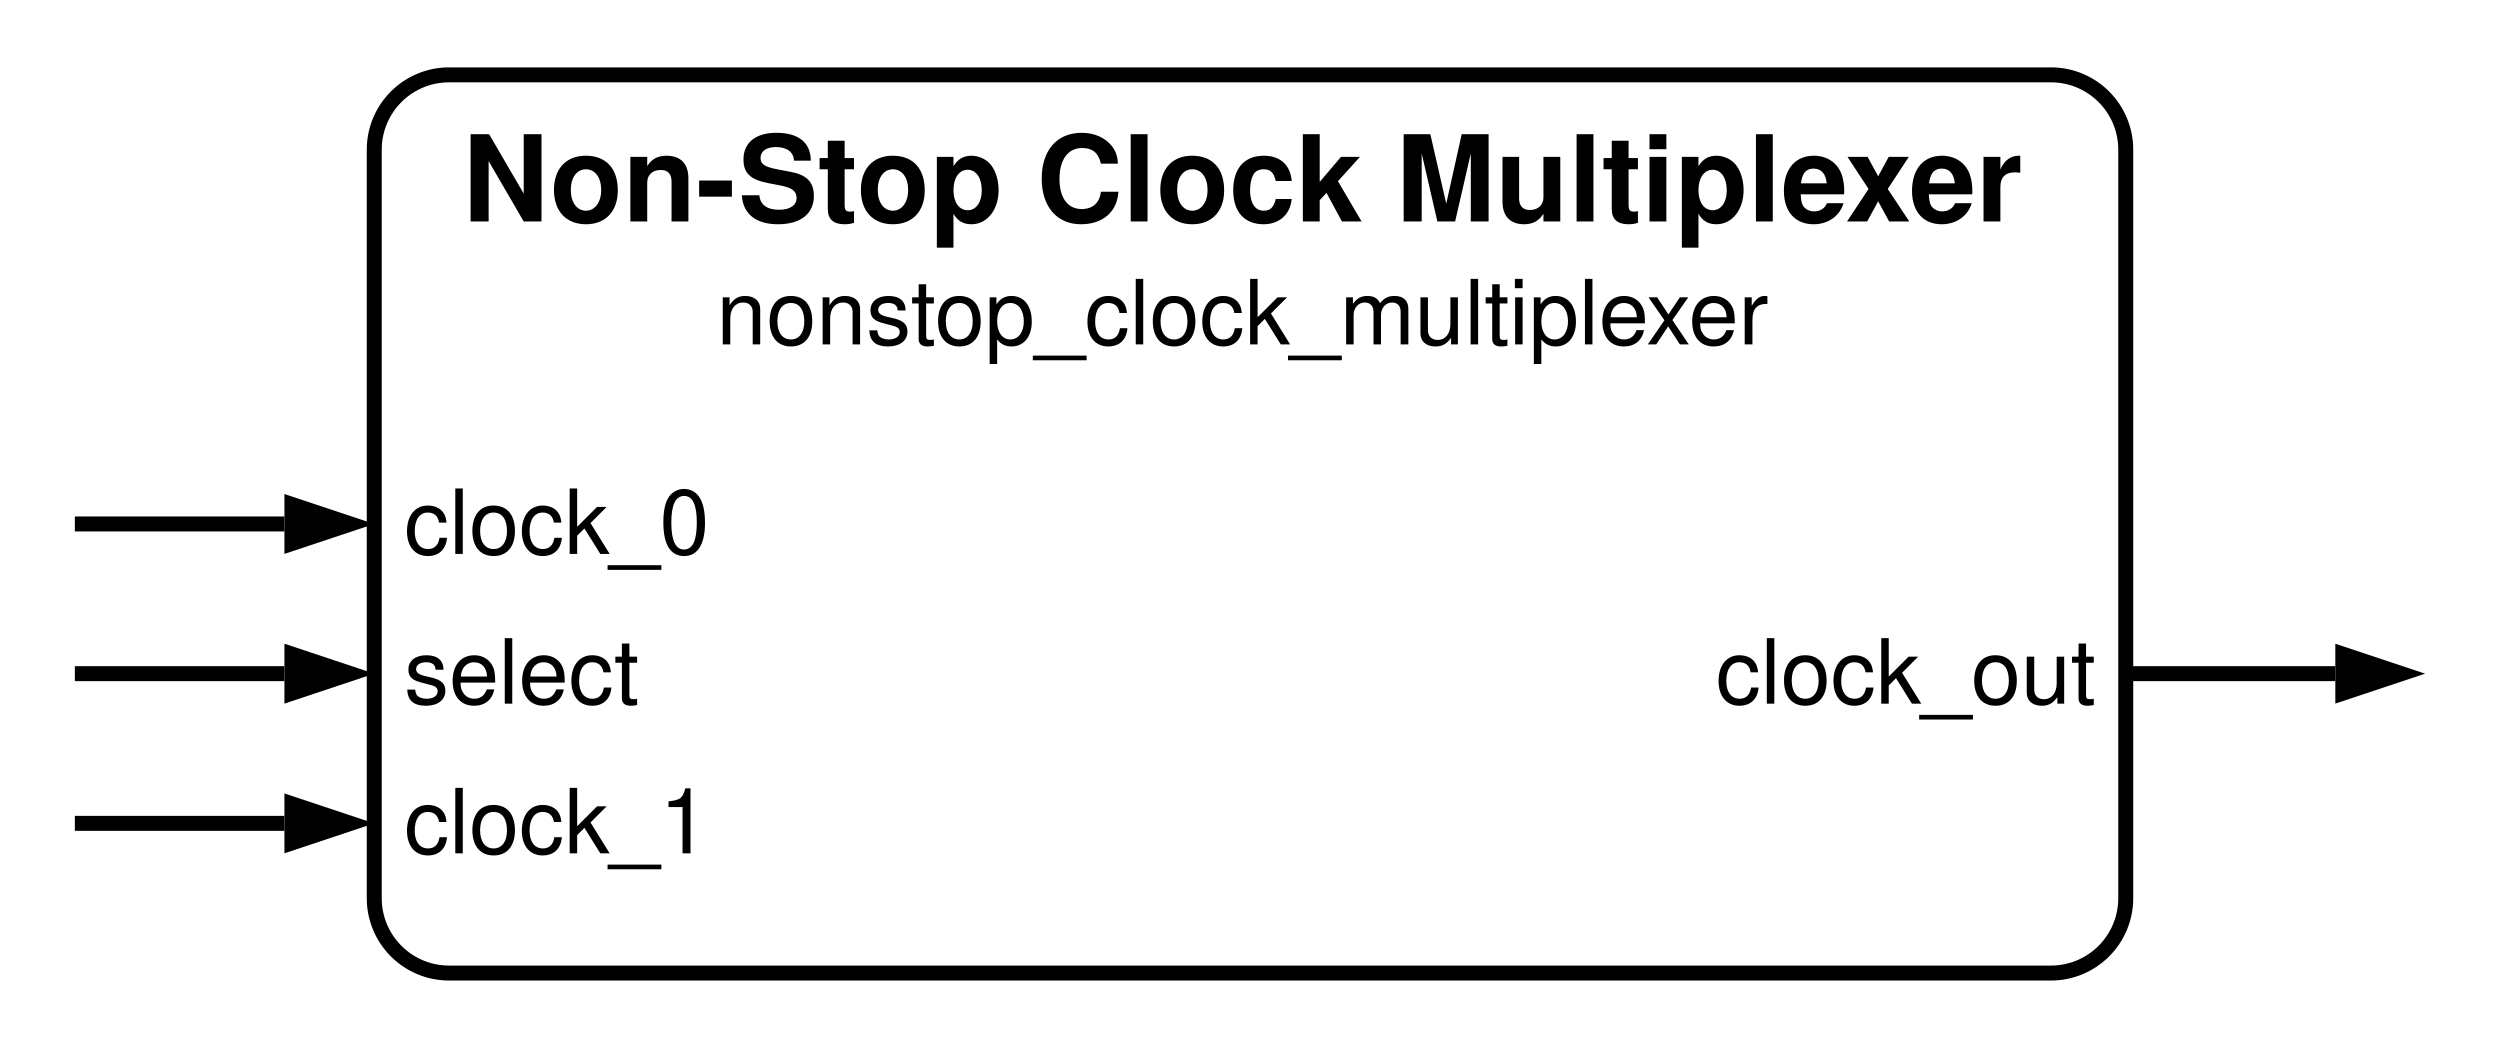
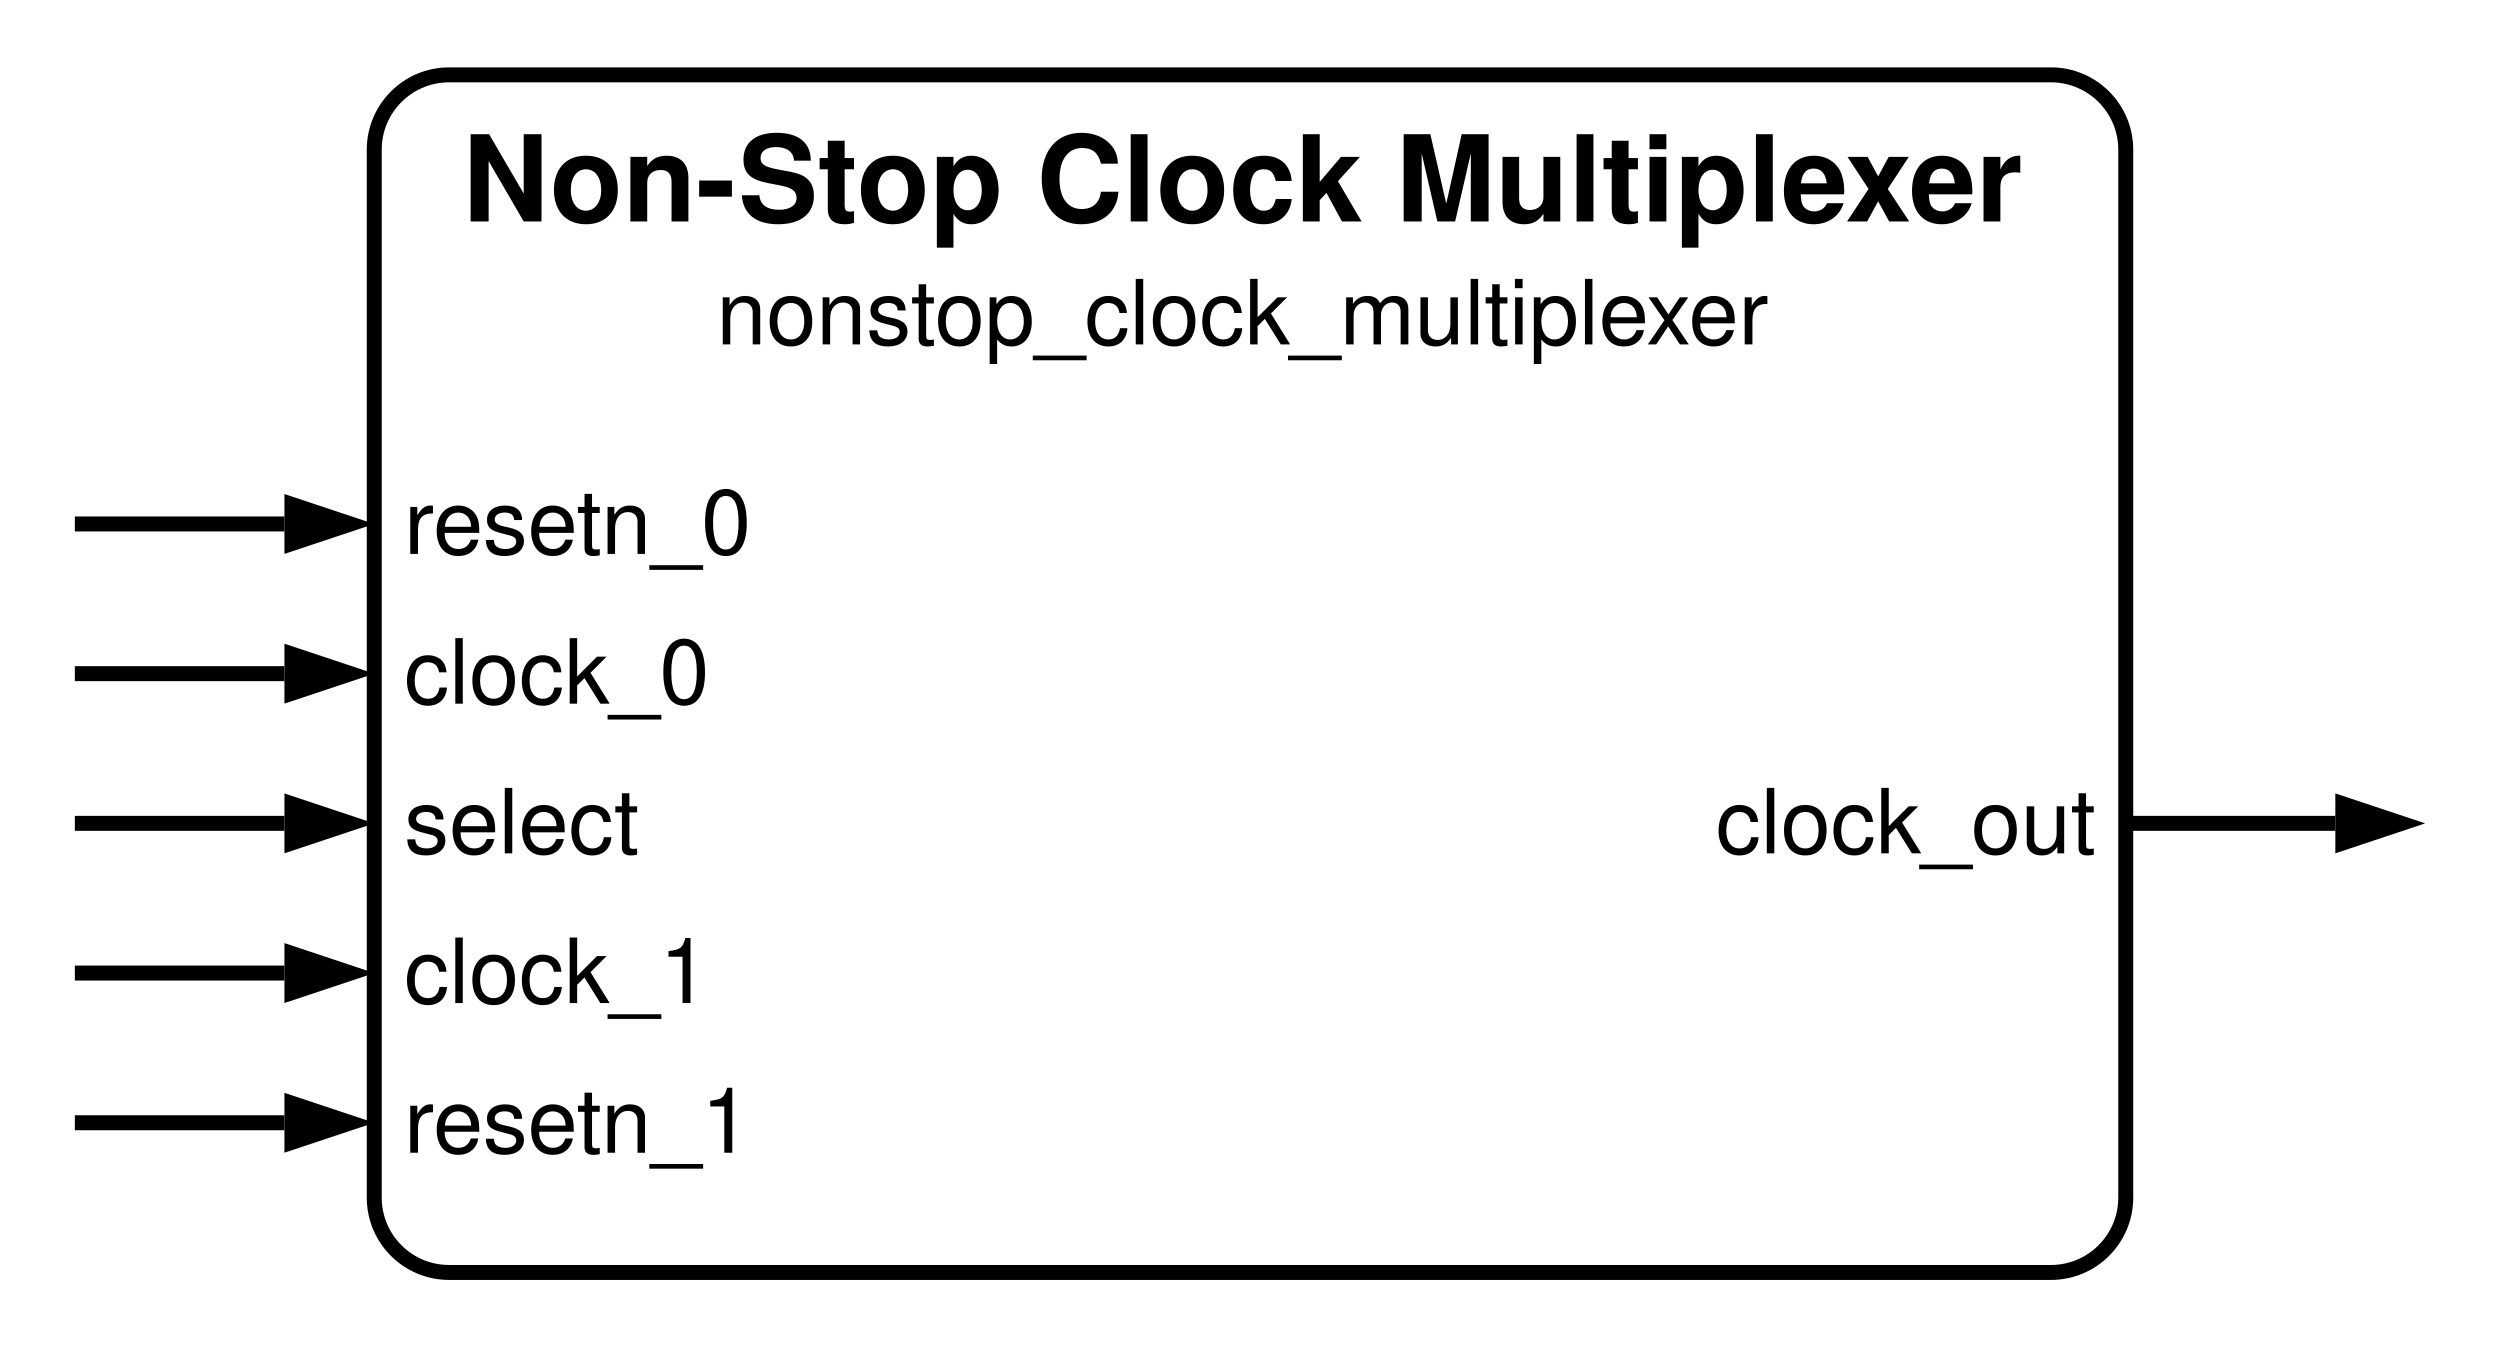
- <svg xmlns="http://www.w3.org/2000/svg" width="334" height="140" viewBox="0 0 167 70">
-   <rect x="25" y="5" width="117" height="60" fill="none" stroke="black" stroke-width="1" rx="5" />
+ <svg xmlns="http://www.w3.org/2000/svg" width="334" height="180" viewBox="0 0 167 90">
+   <rect x="25" y="5" width="117" height="80" fill="none" stroke="black" stroke-width="1" rx="5" />
  <text x="83" y="12" text-anchor="middle" dominant-baseline="middle" font-family="Helvetica" font-size="8" font-weight="bold" fill="black">Non-Stop Clock Multiplexer</text>
  <text x="83" y="21" text-anchor="middle" dominant-baseline="middle" font-family="Helvetica" font-size="6" font-weight="regular" fill="black">nonstop_clock_multiplexer</text>
-   <text x="27" y="35" text-anchor="start" dominant-baseline="middle" font-family="Helvetica" font-size="6" font-weight="regular" fill="black">clock_0</text>
+   <text x="27" y="35" text-anchor="start" dominant-baseline="middle" font-family="Helvetica" font-size="6" font-weight="regular" fill="black">resetn_0</text>
  <line x1="19" y1="35" x2="5" y2="35" stroke="black" stroke-width="1" />
  <path d="M 25 35 l -6 +2.0 v -4 z" fill="black" />
-   <text x="27" y="45" text-anchor="start" dominant-baseline="middle" font-family="Helvetica" font-size="6" font-weight="regular" fill="black">select</text>
+   <text x="27" y="45" text-anchor="start" dominant-baseline="middle" font-family="Helvetica" font-size="6" font-weight="regular" fill="black">clock_0</text>
  <line x1="19" y1="45" x2="5" y2="45" stroke="black" stroke-width="1" />
  <path d="M 25 45 l -6 +2.0 v -4 z" fill="black" />
-   <text x="140" y="45" text-anchor="end" dominant-baseline="middle" font-family="Helvetica" font-size="6" font-weight="regular" fill="black">clock_out</text>
-   <line x1="142" y1="45" x2="156" y2="45" stroke="black" stroke-width="1" />
-   <path d="M 162 45 l -6 +2.0 v -4 z" fill="black" />
-   <text x="27" y="55" text-anchor="start" dominant-baseline="middle" font-family="Helvetica" font-size="6" font-weight="regular" fill="black">clock_1</text>
+   <text x="27" y="55" text-anchor="start" dominant-baseline="middle" font-family="Helvetica" font-size="6" font-weight="regular" fill="black">select</text>
  <line x1="19" y1="55" x2="5" y2="55" stroke="black" stroke-width="1" />
  <path d="M 25 55 l -6 +2.0 v -4 z" fill="black" />
+   <text x="140" y="55" text-anchor="end" dominant-baseline="middle" font-family="Helvetica" font-size="6" font-weight="regular" fill="black">clock_out</text>
+   <line x1="142" y1="55" x2="156" y2="55" stroke="black" stroke-width="1" />
+   <path d="M 162 55 l -6 +2.0 v -4 z" fill="black" />
+   <text x="27" y="65" text-anchor="start" dominant-baseline="middle" font-family="Helvetica" font-size="6" font-weight="regular" fill="black">clock_1</text>
+   <line x1="19" y1="65" x2="5" y2="65" stroke="black" stroke-width="1" />
+   <path d="M 25 65 l -6 +2.0 v -4 z" fill="black" />
+   <text x="27" y="75" text-anchor="start" dominant-baseline="middle" font-family="Helvetica" font-size="6" font-weight="regular" fill="black">resetn_1</text>
+   <line x1="19" y1="75" x2="5" y2="75" stroke="black" stroke-width="1" />
+   <path d="M 25 75 l -6 +2.0 v -4 z" fill="black" />
  <style>
      @media (prefers-color-scheme: dark) {
        :root {
          filter: invert(100%) hue-rotate(180deg);
        }
      }
    </style>
</svg>
